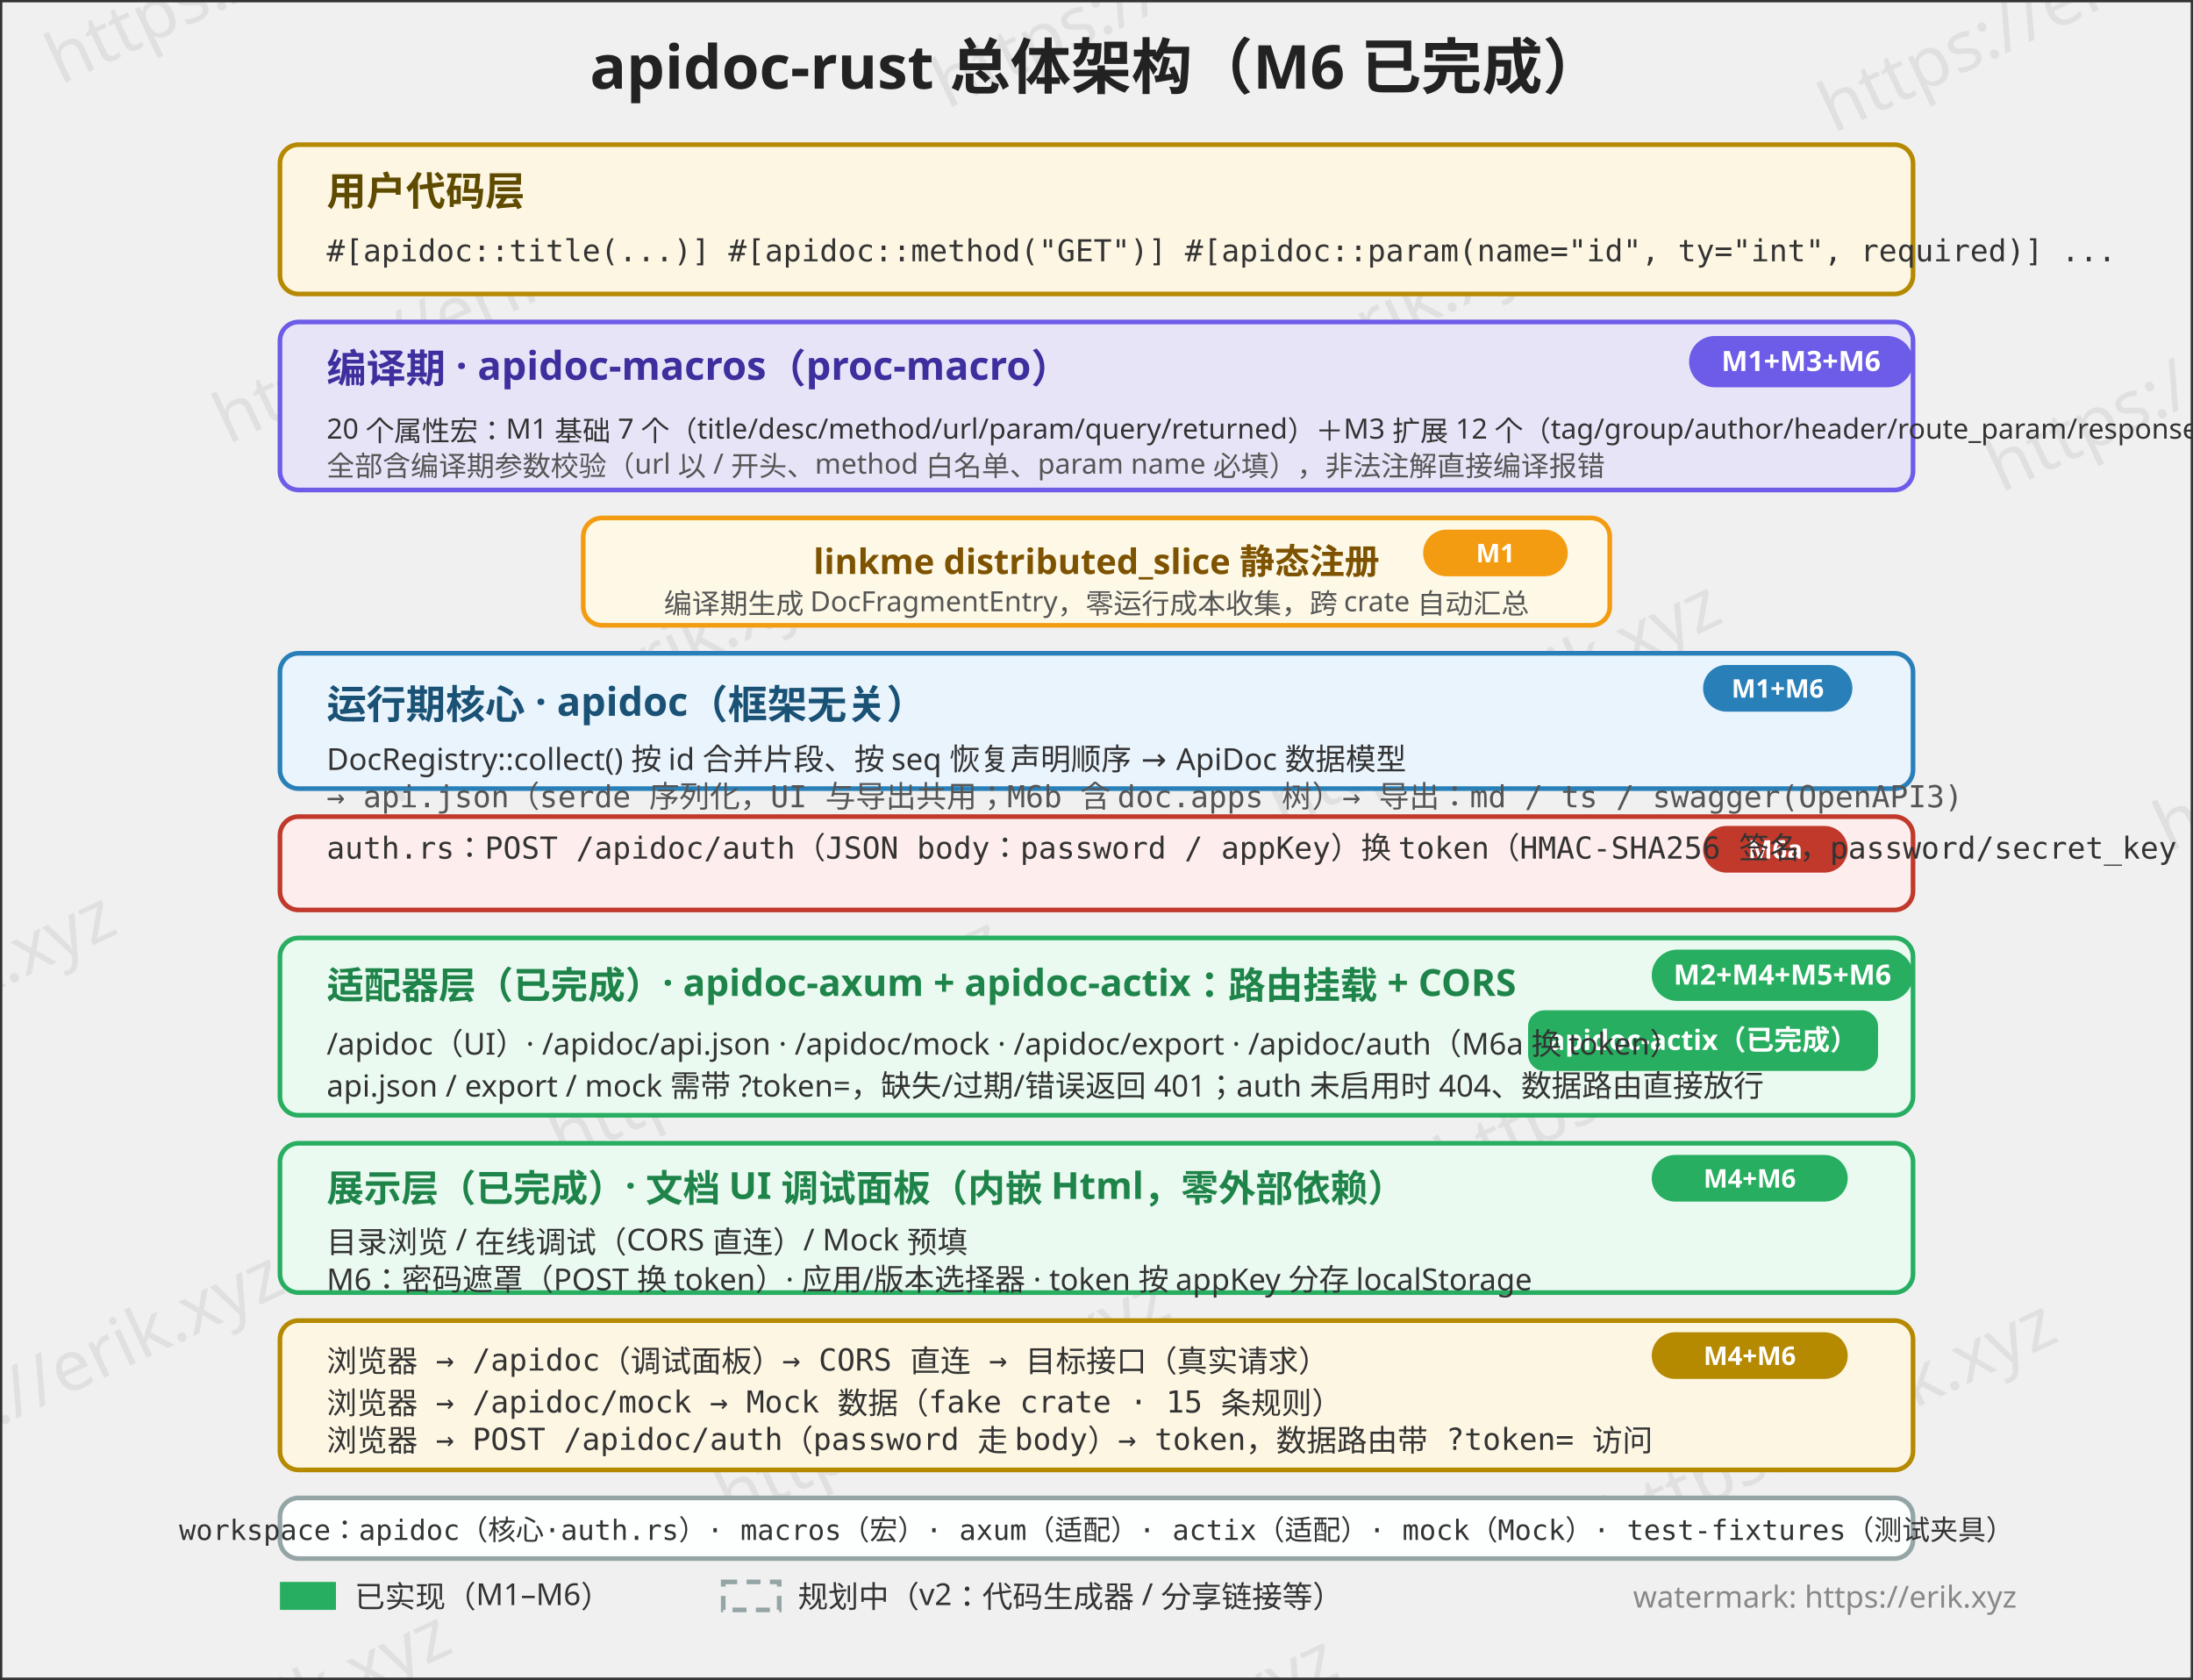
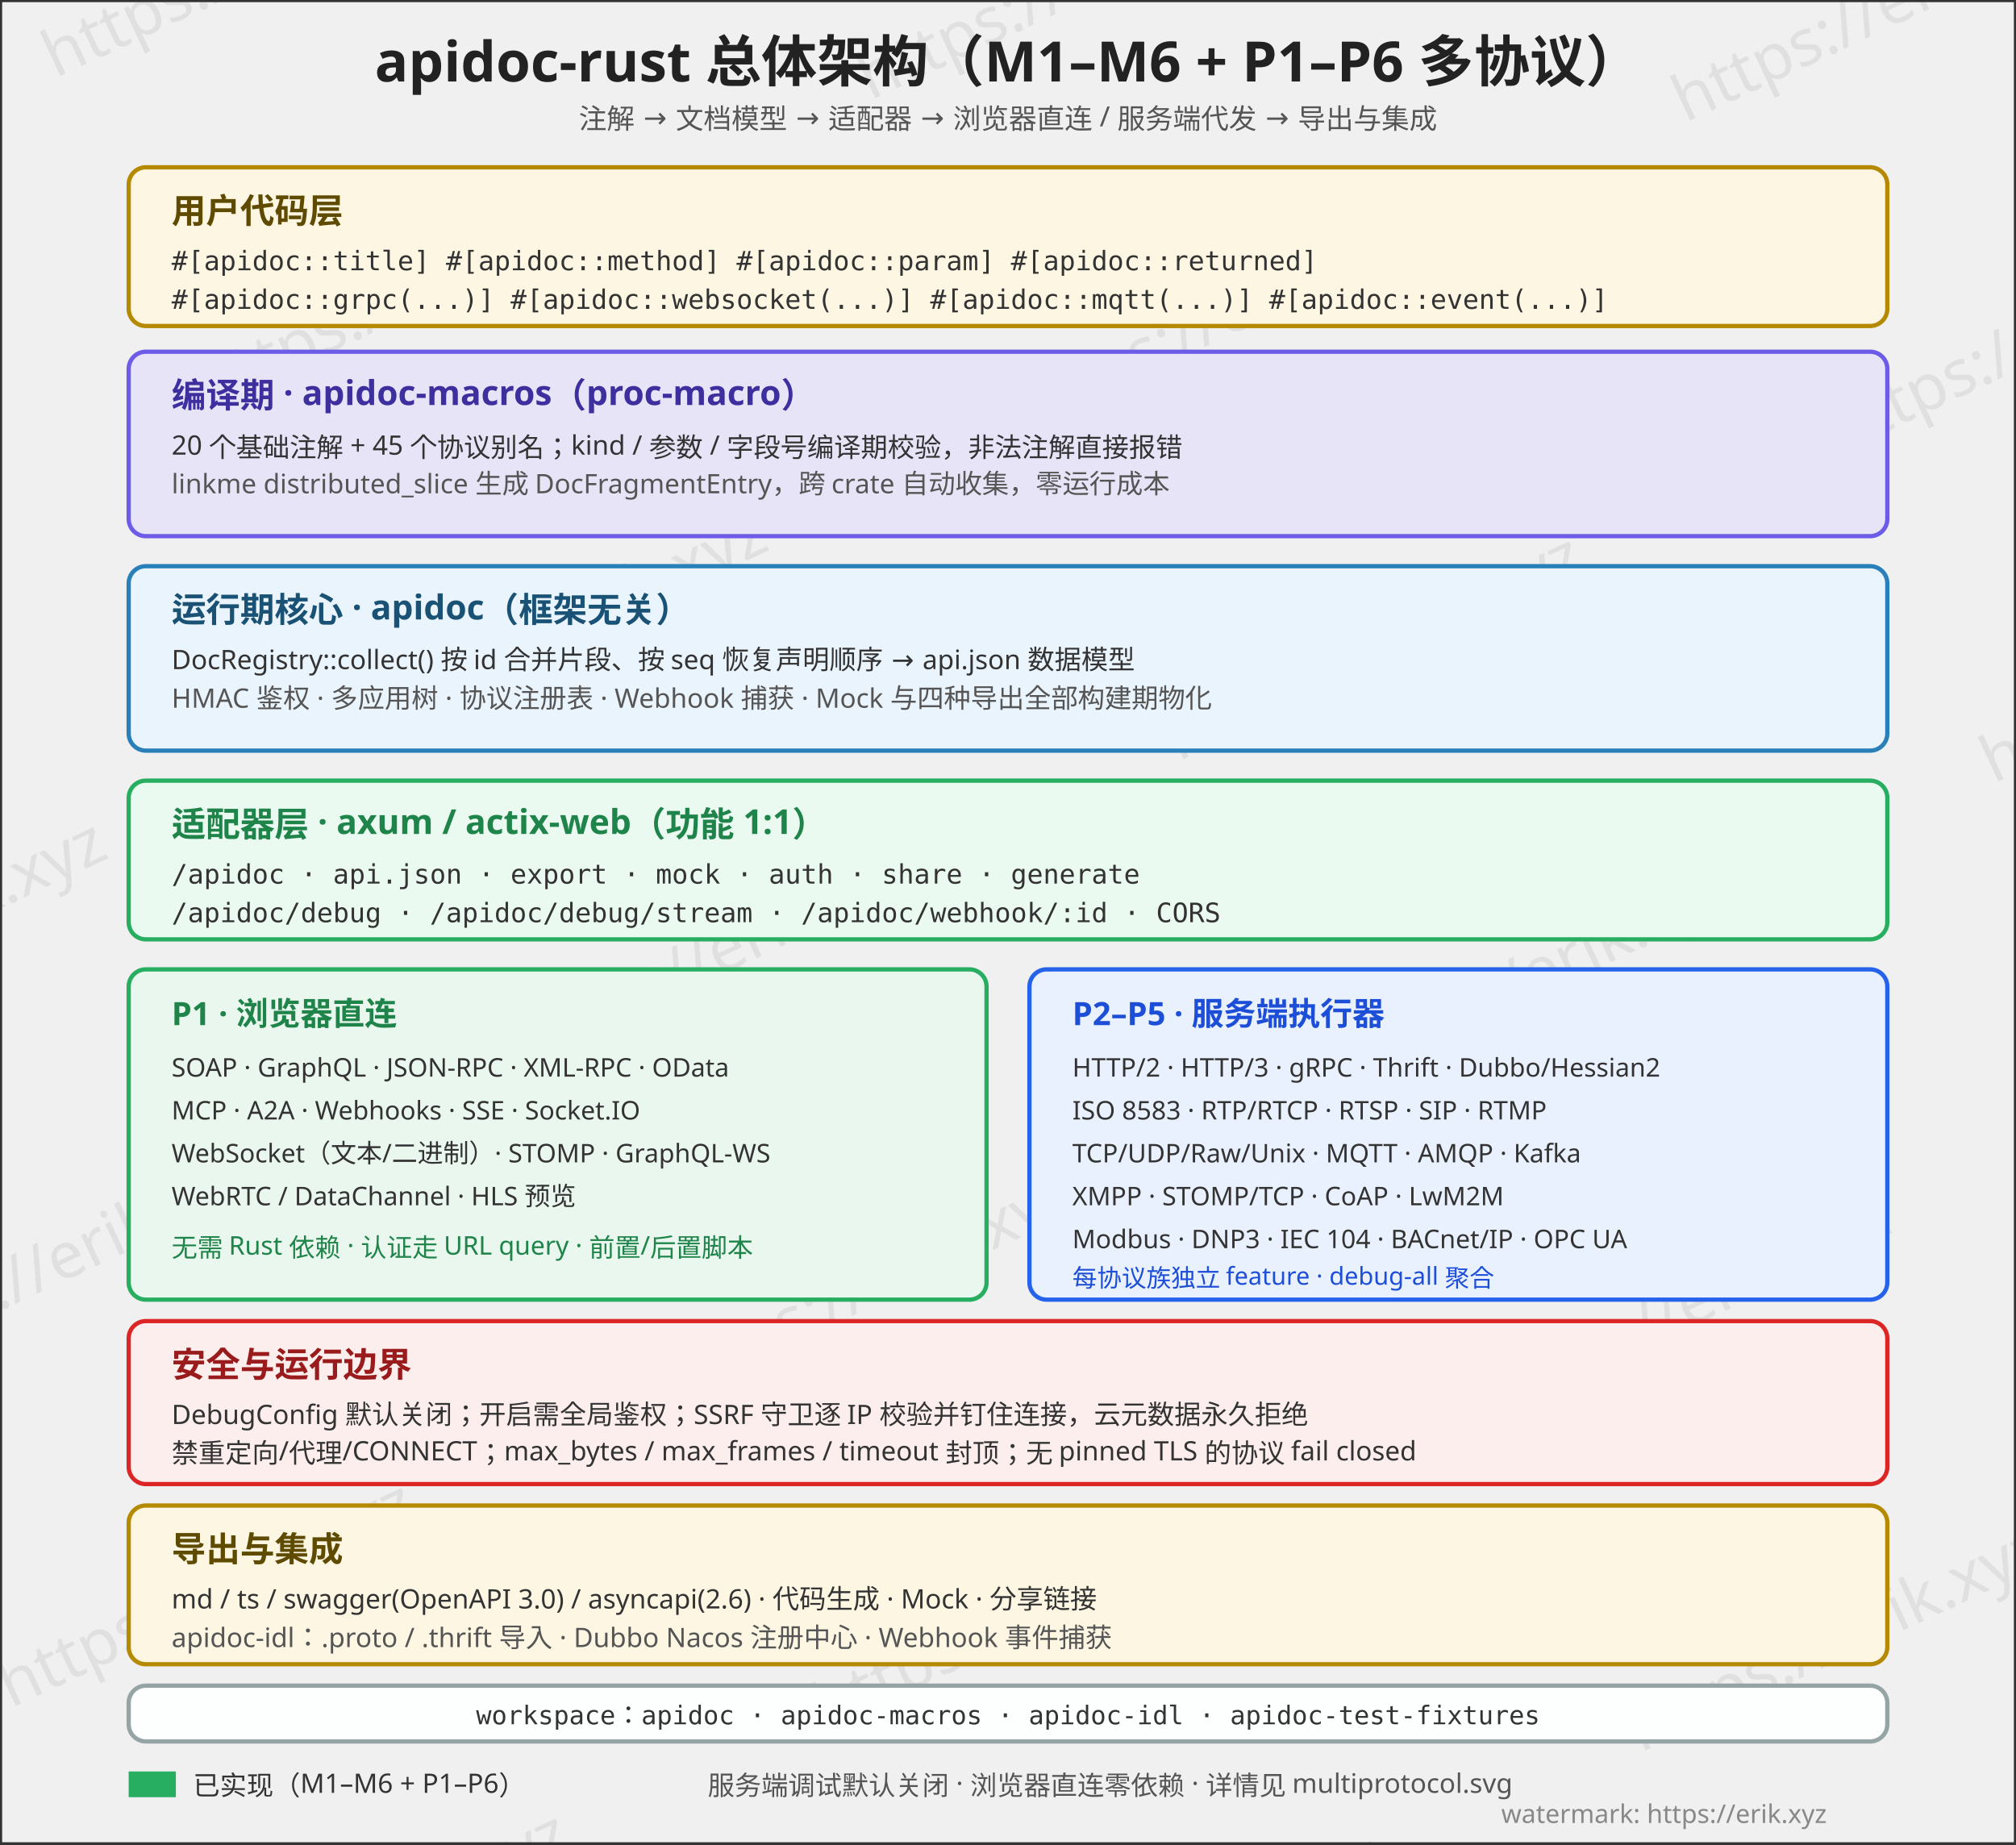
- <svg xmlns="http://www.w3.org/2000/svg" viewBox="0 0 940 720" font-family="sans-serif">
+ <svg xmlns="http://www.w3.org/2000/svg" viewBox="0 0 940 860" font-family="sans-serif">
  <defs>
    <pattern id="wm" width="340" height="170" patternUnits="userSpaceOnUse" patternTransform="rotate(-25)">
      <text x="8" y="44" font-size="30" fill="#888888" opacity="0.15">https://erik.xyz</text>
    </pattern>
  </defs>
-   <rect width="940" height="720" fill="url(#wm)" />
-   <rect x="0" y="0" width="940" height="720" fill="none" stroke="#333" stroke-width="2" />
-   <text x="470" y="38" text-anchor="middle" font-size="26" font-weight="bold" fill="#222">apidoc-rust 总体架构（M6 已完成）</text>
-   <rect x="120" y="62" width="700" height="64" rx="8" fill="#fdf6e3" stroke="#b58900" stroke-width="2" />
-   <text x="140" y="88" font-size="17" font-weight="bold" fill="#5f4b00">用户代码层</text>
-   <text x="140" y="112" font-size="13" fill="#333" font-family="monospace">#[apidoc::title(...)]  #[apidoc::method("GET")]  #[apidoc::param(name="id", ty="int", required)] ...</text>
-   <rect x="120" y="138" width="700" height="72" rx="8" fill="#e8e4f8" stroke="#6c5ce7" stroke-width="2" />
-   <rect x="724" y="144" width="96" height="22" rx="11" fill="#6c5ce7" />
-   <text x="772" y="159" text-anchor="middle" font-size="12" fill="#fff" font-weight="bold">M1+M3+M6</text>
-   <text x="140" y="164" font-size="17" font-weight="bold" fill="#3d2f9e">编译期 · apidoc-macros（proc-macro）</text>
-   <text x="140" y="188" font-size="12" fill="#333">20 个属性宏：M1 基础 7 个（title/desc/method/url/param/query/returned）＋M3 扩展 12 个（tag/group/author/header/route_param/response_status/success/error/not_debug/md/sort/ref）＋M6 app 挂载</text>
-   <text x="140" y="204" font-size="12" fill="#555">全部含编译期参数校验（url 以 / 开头、method 白名单、param name 必填），非法注解直接编译报错</text>
-   <rect x="250" y="222" width="440" height="46" rx="8" fill="#fef9e7" stroke="#f39c12" stroke-width="2" />
-   <rect x="610" y="227" width="62" height="20" rx="10" fill="#f39c12" />
-   <text x="641" y="241" text-anchor="middle" font-size="11" fill="#fff" font-weight="bold">M1</text>
-   <text x="470" y="246" text-anchor="middle" font-size="15" font-weight="bold" fill="#7d5200">linkme distributed_slice 静态注册</text>
-   <text x="470" y="263" text-anchor="middle" font-size="12" fill="#555">编译期生成 DocFragmentEntry，零运行成本收集，跨 crate 自动汇总</text>
-   <rect x="120" y="280" width="700" height="58" rx="8" fill="#eaf4fd" stroke="#2980b9" stroke-width="2" />
-   <rect x="730" y="285" width="64" height="20" rx="10" fill="#2980b9" />
-   <text x="762" y="299" text-anchor="middle" font-size="11" fill="#fff" font-weight="bold">M1+M6</text>
-   <text x="140" y="308" font-size="17" font-weight="bold" fill="#1a5276">运行期核心 · apidoc（框架无关）</text>
-   <text x="140" y="330" font-size="13" fill="#333">DocRegistry::collect() 按 id 合并片段、按 seq 恢复声明顺序 → ApiDoc 数据模型</text>
-   <text x="140" y="346" font-size="13" fill="#555" font-family="monospace">→ api.json（serde 序列化，UI 与导出共用；M6b 含 doc.apps 树）→ 导出：md / ts / swagger(OpenAPI3)</text>
-   <rect x="120" y="350" width="700" height="40" rx="8" fill="#fdedec" stroke="#c0392b" stroke-width="2" />
-   <rect x="730" y="354" width="62" height="20" rx="10" fill="#c0392b" />
-   <text x="761" y="368" text-anchor="middle" font-size="11" fill="#fff" font-weight="bold">M6a</text>
-   <text x="140" y="368" font-size="13" fill="#333" font-family="monospace">auth.rs：POST /apidoc/auth（JSON body：password / appKey）换 token（HMAC-SHA256 签名，password/secret_key 永不序列化）</text>
-   <rect x="120" y="402" width="700" height="76" rx="8" fill="#eafaf1" stroke="#27ae60" stroke-width="2" />
-   <rect x="708" y="407" width="112" height="22" rx="11" fill="#27ae60" />
-   <text x="764" y="422" text-anchor="middle" font-size="12" fill="#fff" font-weight="bold">M2+M4+M5+M6</text>
-   <text x="140" y="428" font-size="16" font-weight="bold" fill="#1e8449">适配器层（已完成）· apidoc-axum + apidoc-actix：路由挂载 + CORS</text>
-   <rect x="656" y="434" width="148" height="24" rx="6" fill="#27ae60" stroke="#27ae60" stroke-width="2" />
-   <text x="730" y="450" text-anchor="middle" font-size="12" fill="#fff" font-weight="bold">apidoc-actix（已完成）</text>
-   <text x="140" y="452" font-size="13" fill="#333">/apidoc（UI）· /apidoc/api.json · /apidoc/mock · /apidoc/export · /apidoc/auth（M6a 换 token）</text>
-   <text x="140" y="470" font-size="13" fill="#333">api.json / export / mock 需带 ?token=，缺失/过期/错误返回 401；auth 未启用时 404、数据路由直接放行</text>
-   <rect x="120" y="490" width="700" height="64" rx="8" fill="#eafaf1" stroke="#27ae60" stroke-width="2" />
-   <rect x="708" y="495" width="84" height="20" rx="10" fill="#27ae60" />
-   <text x="750" y="509" text-anchor="middle" font-size="11" fill="#fff" font-weight="bold">M4+M6</text>
-   <text x="140" y="515" font-size="16" font-weight="bold" fill="#1e8449">展示层（已完成）· 文档 UI 调试面板（内嵌 Html，零外部依赖）</text>
-   <text x="140" y="537" font-size="13" fill="#333">目录浏览 / 在线调试（CORS 直连）/ Mock 预填</text>
-   <text x="140" y="553" font-size="13" fill="#333">M6：密码遮罩（POST 换 token）· 应用/版本选择器 · token 按 appKey 分存 localStorage</text>
-   <rect x="120" y="566" width="700" height="64" rx="8" fill="#fdf6e3" stroke="#b58900" stroke-width="2" />
-   <rect x="708" y="571" width="84" height="20" rx="10" fill="#b58900" />
-   <text x="750" y="585" text-anchor="middle" font-size="11" fill="#fff" font-weight="bold">M4+M6</text>
-   <text x="140" y="588" font-size="13" fill="#333" font-family="monospace">浏览器 → /apidoc（调试面板）→ CORS 直连 → 目标接口（真实请求）</text>
-   <text x="140" y="606" font-size="13" fill="#333" font-family="monospace">浏览器 → /apidoc/mock → Mock 数据（fake crate · 15 条规则）</text>
-   <text x="140" y="622" font-size="13" fill="#333" font-family="monospace">浏览器 → POST /apidoc/auth（password 走 body）→ token，数据路由带 ?token= 访问</text>
-   <rect x="120" y="642" width="700" height="26" rx="8" fill="#fdfefe" stroke="#95a5a6" stroke-width="2" />
-   <text x="470" y="660" text-anchor="middle" font-size="12" fill="#333" font-family="monospace">workspace：apidoc（核心·auth.rs）· macros（宏）· axum（适配）· actix（适配）· mock（Mock）· test-fixtures（测试夹具）</text>
-   <rect x="120" y="678" width="24" height="12" fill="#27ae60" />
-   <text x="152" y="689" font-size="13" fill="#333">已实现（M1–M6）</text>
-   <rect x="310" y="678" width="24" height="12" fill="none" stroke="#95a5a6" stroke-width="2" stroke-dasharray="6 4" />
-   <text x="342" y="689" font-size="13" fill="#333">规划中（v2：代码生成器 / 分享链接等）</text>
-   <text x="700" y="689" font-size="13" fill="#888">watermark: https://erik.xyz</text>
+   <rect width="940" height="860" fill="url(#wm)" />
+   <rect x="0" y="0" width="940" height="860" fill="none" stroke="#333" stroke-width="2" />
+   <text x="470" y="38" text-anchor="middle" font-size="26" font-weight="bold" fill="#222">apidoc-rust 总体架构（M1–M6 + P1–P6 多协议）</text>
+   <text x="470" y="60" text-anchor="middle" font-size="13" fill="#555">注解 → 文档模型 → 适配器 → 浏览器直连 / 服务端代发 → 导出与集成</text>
+   <rect x="60" y="78" width="820" height="74" rx="8" fill="#fdf6e3" stroke="#b58900" stroke-width="2" />
+   <text x="80" y="104" font-size="16" font-weight="bold" fill="#5f4b00">用户代码层</text>
+   <text x="80" y="126" font-size="12.5" fill="#333" font-family="monospace">#[apidoc::title] #[apidoc::method] #[apidoc::param] #[apidoc::returned]</text>
+   <text x="80" y="144" font-size="12.5" fill="#333" font-family="monospace">#[apidoc::grpc(...)] #[apidoc::websocket(...)] #[apidoc::mqtt(...)] #[apidoc::event(...)]</text>
+   <rect x="60" y="164" width="820" height="86" rx="8" fill="#e8e4f8" stroke="#6c5ce7" stroke-width="2" />
+   <text x="80" y="190" font-size="16" font-weight="bold" fill="#3d2f9e">编译期 · apidoc-macros（proc-macro）</text>
+   <text x="80" y="212" font-size="12.5" fill="#333">20 个基础注解 + 45 个协议别名；kind / 参数 / 字段号编译期校验，非法注解直接报错</text>
+   <text x="80" y="230" font-size="12.5" fill="#555">linkme distributed_slice 生成 DocFragmentEntry，跨 crate 自动收集，零运行成本</text>
+   <rect x="60" y="264" width="820" height="86" rx="8" fill="#eaf4fd" stroke="#2980b9" stroke-width="2" />
+   <text x="80" y="290" font-size="16" font-weight="bold" fill="#1a5276">运行期核心 · apidoc（框架无关）</text>
+   <text x="80" y="312" font-size="12.5" fill="#333">DocRegistry::collect() 按 id 合并片段、按 seq 恢复声明顺序 → api.json 数据模型</text>
+   <text x="80" y="330" font-size="12.5" fill="#555">HMAC 鉴权 · 多应用树 · 协议注册表 · Webhook 捕获 · Mock 与四种导出全部构建期物化</text>
+   <rect x="60" y="364" width="820" height="74" rx="8" fill="#eafaf1" stroke="#27ae60" stroke-width="2" />
+   <text x="80" y="390" font-size="16" font-weight="bold" fill="#1e8449">适配器层 · axum / actix-web（功能 1:1）</text>
+   <text x="80" y="412" font-size="12.5" fill="#333" font-family="monospace">/apidoc · api.json · export · mock · auth · share · generate</text>
+   <text x="80" y="430" font-size="12.5" fill="#333" font-family="monospace">/apidoc/debug · /apidoc/debug/stream · /apidoc/webhook/:id · CORS</text>
+   <rect x="60" y="452" width="400" height="154" rx="8" fill="#eaf7ef" stroke="#27ae60" stroke-width="2" />
+   <text x="80" y="478" font-size="15" font-weight="bold" fill="#1e8449">P1 · 浏览器直连</text>
+   <text x="80" y="502" font-size="12" fill="#333">SOAP · GraphQL · JSON-RPC · XML-RPC · OData</text>
+   <text x="80" y="522" font-size="12" fill="#333">MCP · A2A · Webhooks · SSE · Socket.IO</text>
+   <text x="80" y="542" font-size="12" fill="#333">WebSocket（文本/二进制）· STOMP · GraphQL-WS</text>
+   <text x="80" y="562" font-size="12" fill="#333">WebRTC / DataChannel · HLS 预览</text>
+   <text x="80" y="586" font-size="12" fill="#1e8449">无需 Rust 依赖 · 认证走 URL query · 前置/后置脚本</text>
+   <rect x="480" y="452" width="400" height="154" rx="8" fill="#eaf1fe" stroke="#2563eb" stroke-width="2" />
+   <text x="500" y="478" font-size="15" font-weight="bold" fill="#1d4ed8">P2–P5 · 服务端执行器</text>
+   <text x="500" y="502" font-size="12" fill="#333">HTTP/2 · HTTP/3 · gRPC · Thrift · Dubbo/Hessian2</text>
+   <text x="500" y="522" font-size="12" fill="#333">ISO 8583 · RTP/RTCP · RTSP · SIP · RTMP</text>
+   <text x="500" y="542" font-size="12" fill="#333">TCP/UDP/Raw/Unix · MQTT · AMQP · Kafka</text>
+   <text x="500" y="562" font-size="12" fill="#333">XMPP · STOMP/TCP · CoAP · LwM2M</text>
+   <text x="500" y="582" font-size="12" fill="#333">Modbus · DNP3 · IEC 104 · BACnet/IP · OPC UA</text>
+   <text x="500" y="600" font-size="11.5" fill="#1d4ed8">每协议族独立 feature · debug-all 聚合</text>
+   <rect x="60" y="616" width="820" height="76" rx="8" fill="#fdeeee" stroke="#dc2626" stroke-width="2" />
+   <text x="80" y="642" font-size="16" font-weight="bold" fill="#991b1b">安全与运行边界</text>
+   <text x="80" y="664" font-size="12.5" fill="#333">DebugConfig 默认关闭；开启需全局鉴权；SSRF 守卫逐 IP 校验并钉住连接，云元数据永久拒绝</text>
+   <text x="80" y="682" font-size="12.5" fill="#333">禁重定向/代理/CONNECT；max_bytes / max_frames / timeout 封顶；无 pinned TLS 的协议 fail closed</text>
+   <rect x="60" y="702" width="820" height="74" rx="8" fill="#fdf6e3" stroke="#b58900" stroke-width="2" />
+   <text x="80" y="728" font-size="16" font-weight="bold" fill="#5f4b00">导出与集成</text>
+   <text x="80" y="750" font-size="12.5" fill="#333">md / ts / swagger(OpenAPI 3.0) / asyncapi(2.6) · 代码生成 · Mock · 分享链接</text>
+   <text x="80" y="768" font-size="12.5" fill="#555">apidoc-idl：.proto / .thrift 导入 · Dubbo Nacos 注册中心 · Webhook 事件捕获</text>
+   <rect x="60" y="786" width="820" height="26" rx="8" fill="#fdfefe" stroke="#95a5a6" stroke-width="2" />
+   <text x="470" y="804" text-anchor="middle" font-size="12" fill="#333" font-family="monospace">workspace：apidoc · apidoc-macros · apidoc-idl · apidoc-test-fixtures</text>
+   <rect x="60" y="826" width="22" height="12" fill="#27ae60" />
+   <text x="90" y="837" font-size="12.5" fill="#333">已实现（M1–M6 + P1–P6）</text>
+   <text x="330" y="837" font-size="12.5" fill="#555">服务端调试默认关闭 · 浏览器直连零依赖 · 详情见 multiprotocol.svg</text>
+   <text x="700" y="850" font-size="12" fill="#888">watermark: https://erik.xyz</text>
</svg>
